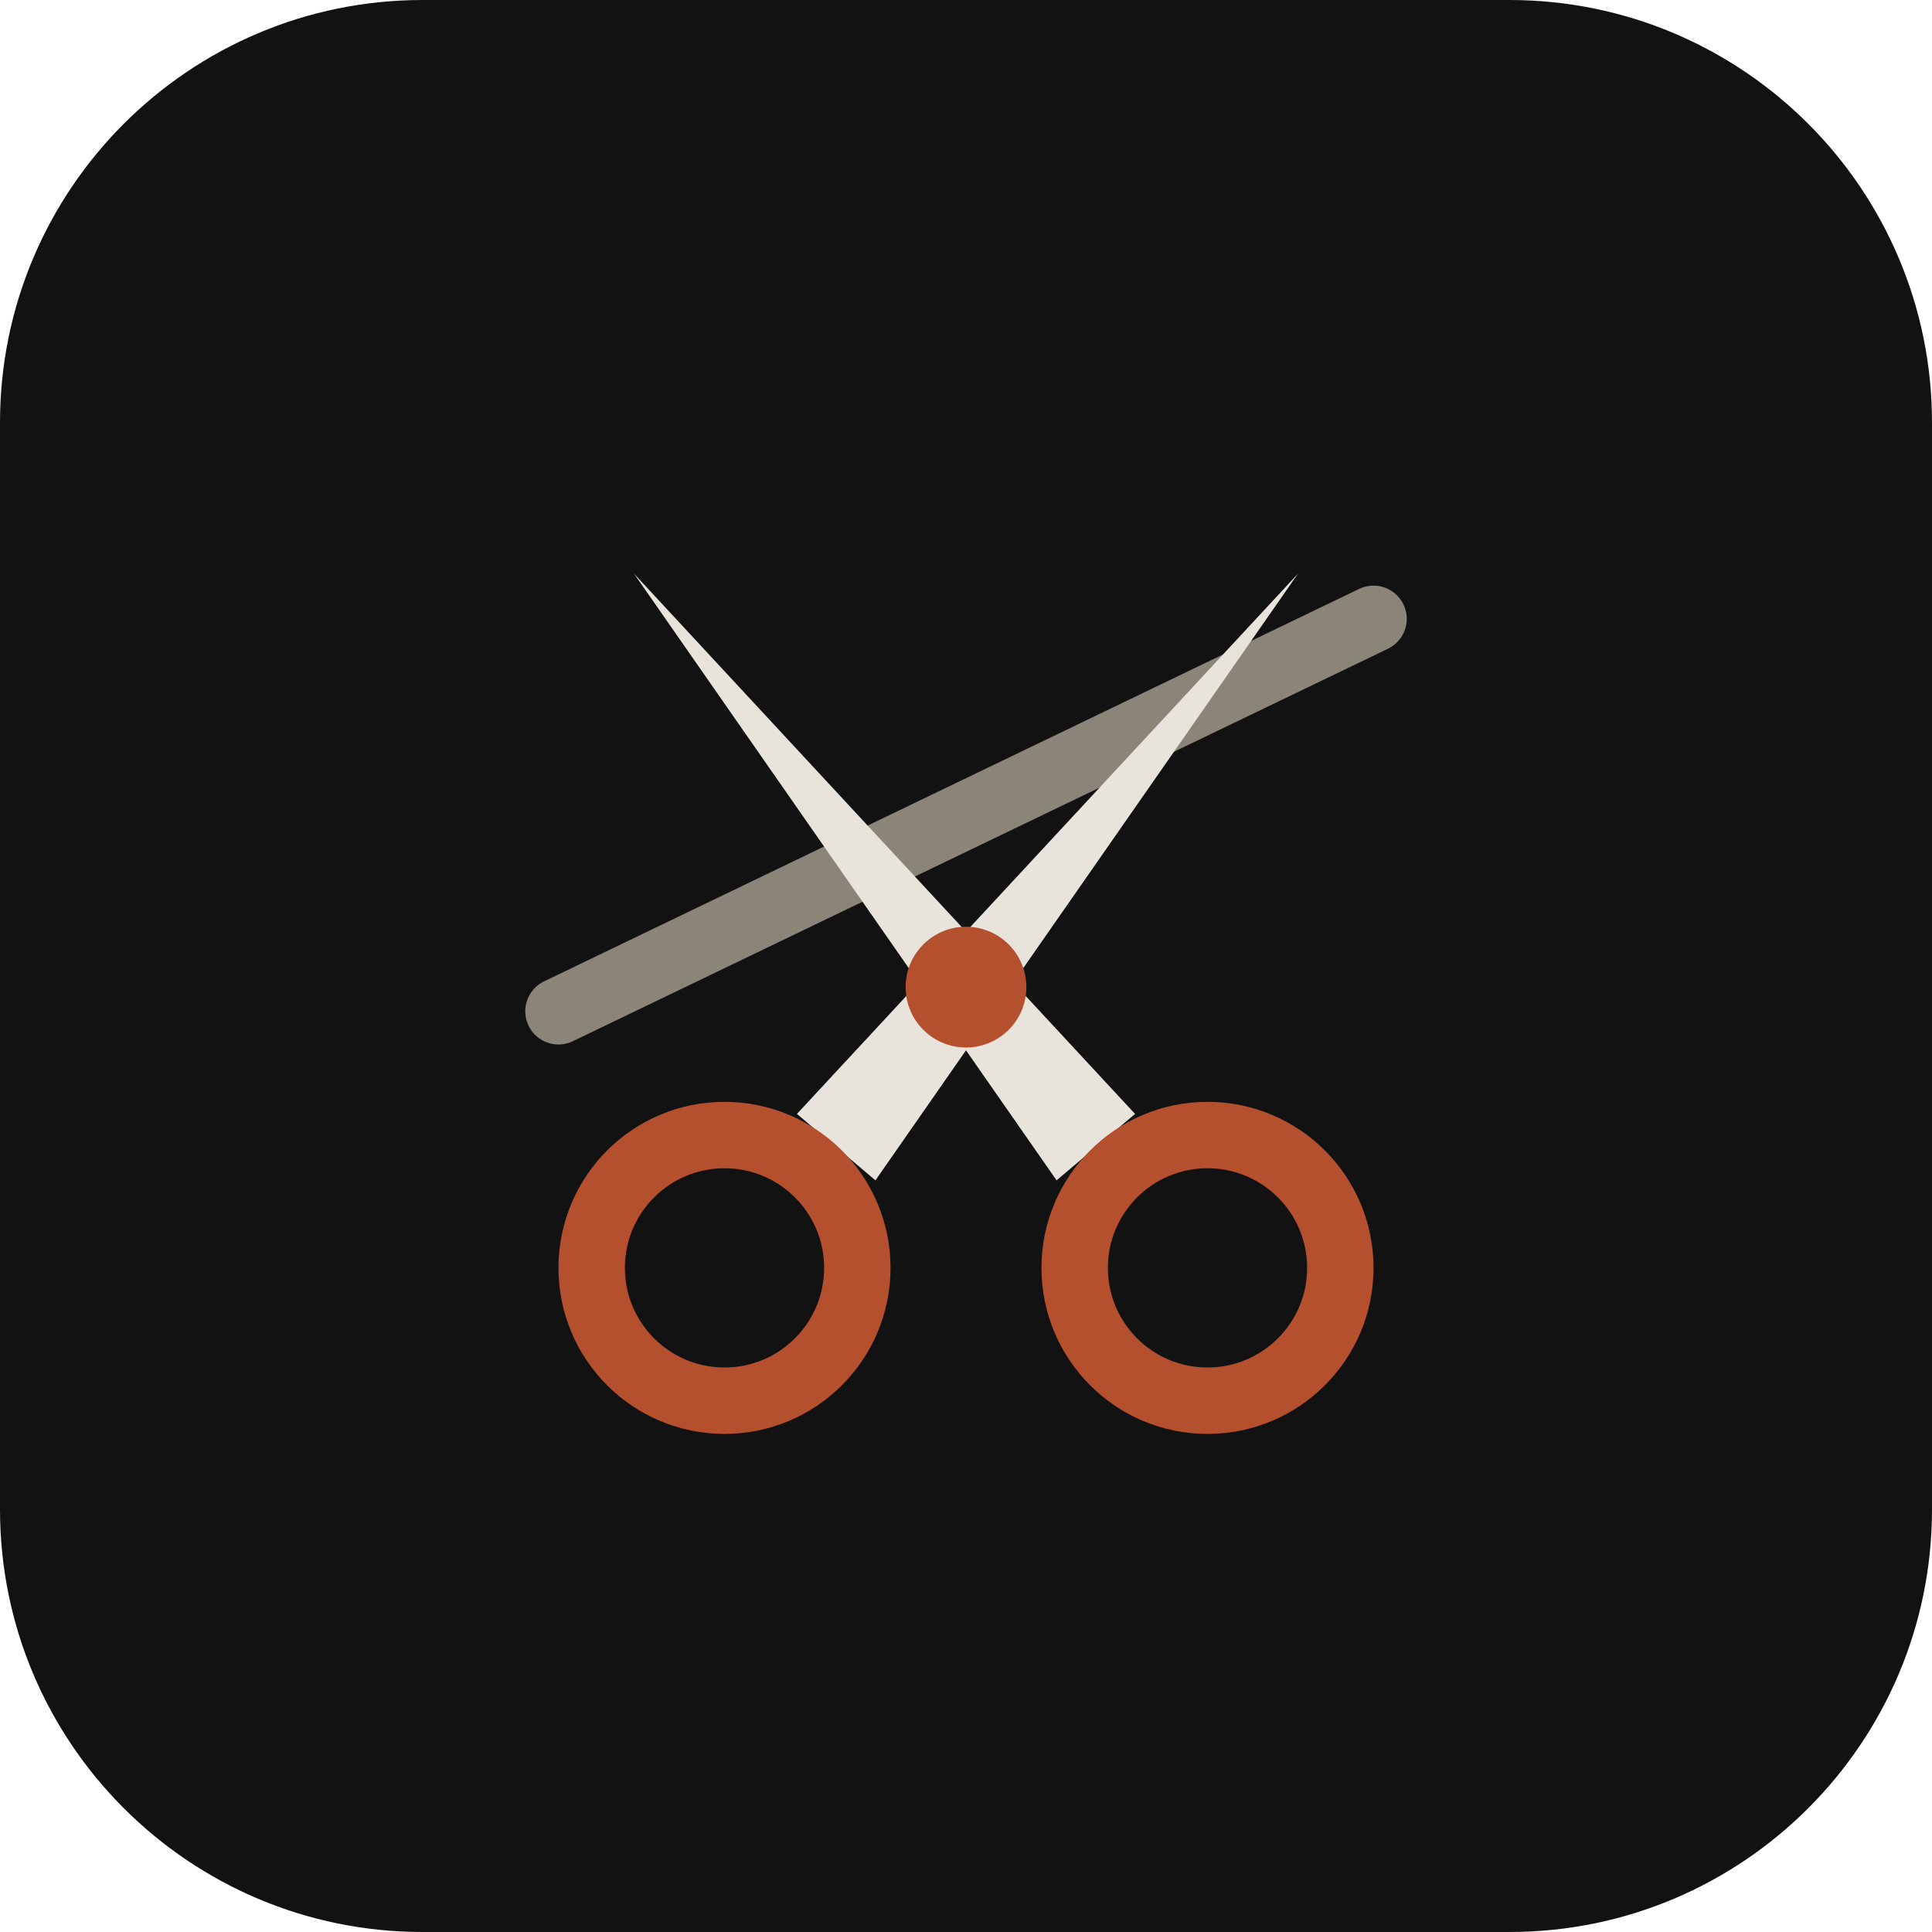
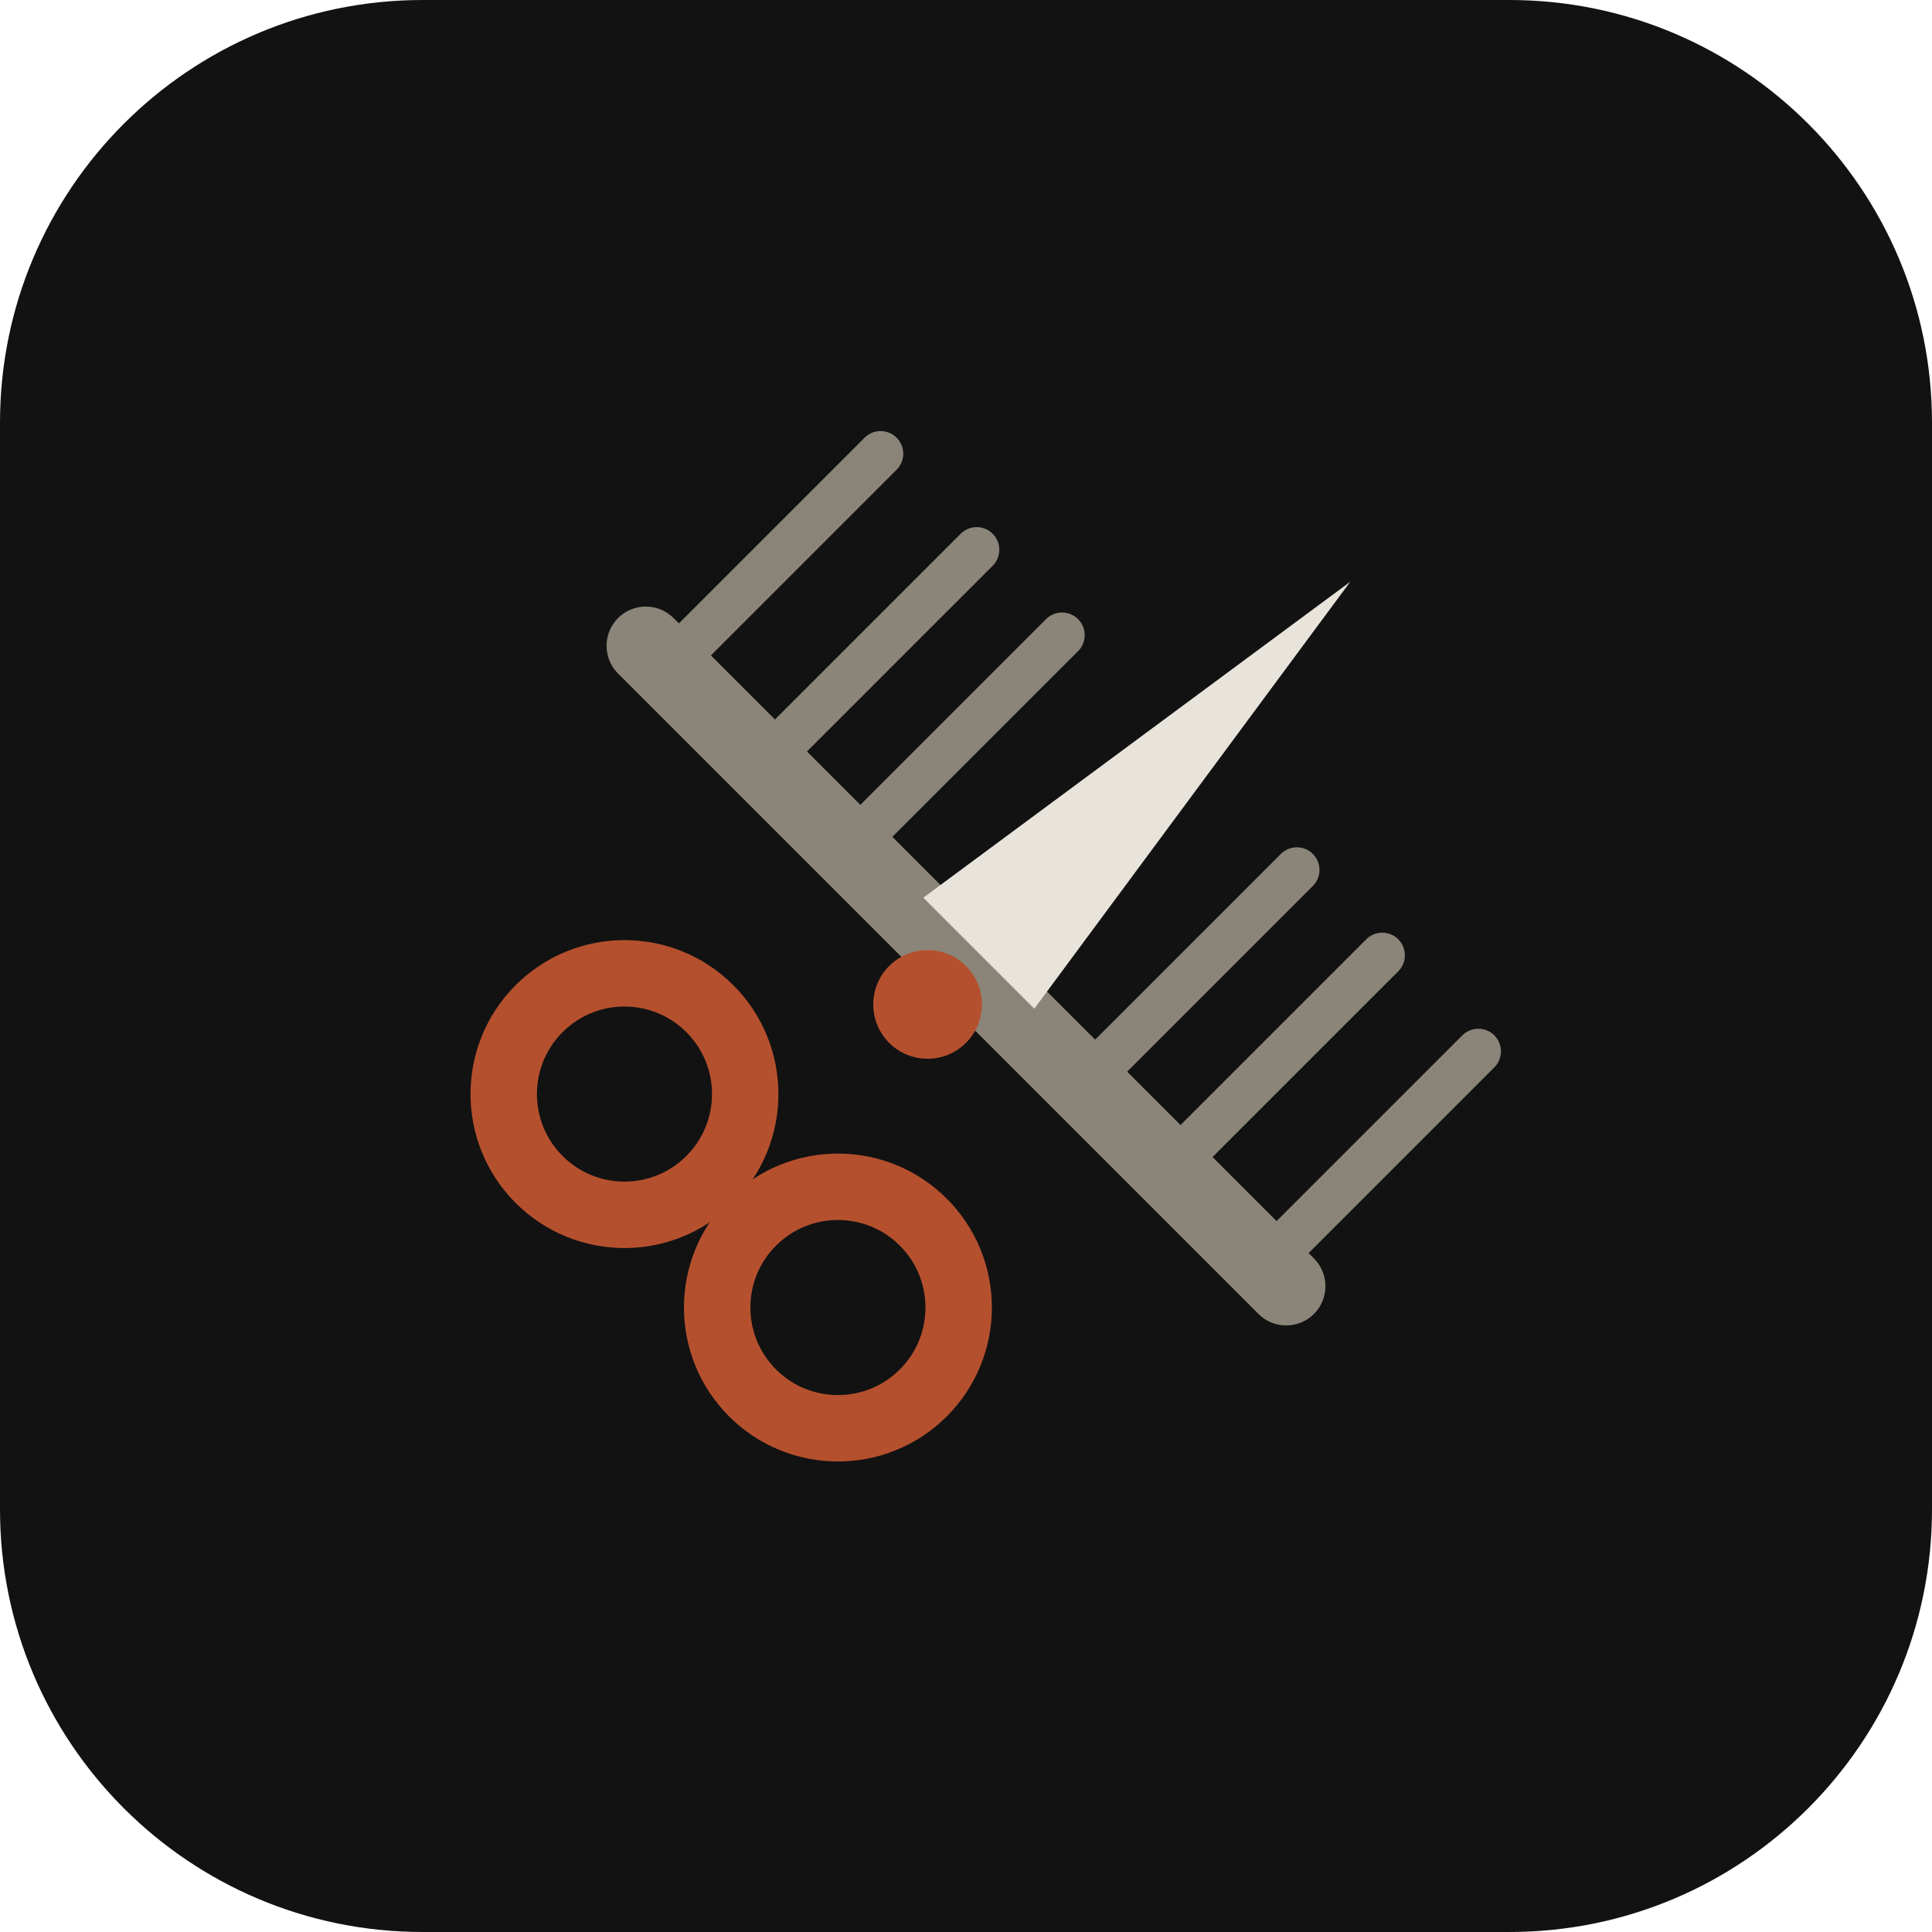
<svg xmlns="http://www.w3.org/2000/svg" viewBox="0 0 64 64">
  <rect width="64" height="64" rx="14" fill="#121212" />
-   <g transform="translate(8 8)">
-     <path d="M10.5 25.5 L37.5 12.5" stroke="#8a8578" stroke-width="2.2" stroke-linecap="round" />
-     <path d="M18.4 28.9 L35 11 L21.0 31.1 Z" fill="#e8e4dc" />
-     <path d="M29.6 28.9 L13 11 L27.0 31.1 Z" fill="#e8e4dc" />
-     <circle cx="16" cy="34" r="4.4" fill="none" stroke="#b5502e" stroke-width="2.2" />
-     <circle cx="32" cy="34" r="4.4" fill="none" stroke="#b5502e" stroke-width="2.2" />
-     <circle cx="24" cy="24.7" r="2" fill="#b5502e" />
+   <g transform="translate(8 8) rotate(45 24 24)">
+     <path d="M10 23V14M14.5 23V14M18.5 23V14M29.5 23V14M33.5 23V14M38 23V14" stroke="#8a8578" stroke-width="1.5" stroke-linecap="round" />
+     <path d="M9 24h30" stroke="#8a8578" stroke-width="2.6" stroke-linecap="round" />
+     <path d="M24 6l2.6 17.4h-5.2z" fill="#e8e4dc" />
+     <circle cx="24" cy="25.8" r="1.8" fill="#b5502e" />
+     <circle cx="19" cy="35" r="4" fill="none" stroke="#b5502e" stroke-width="2.2" />
+     <circle cx="29" cy="35" r="4" fill="none" stroke="#b5502e" stroke-width="2.2" />
  </g>
</svg>
